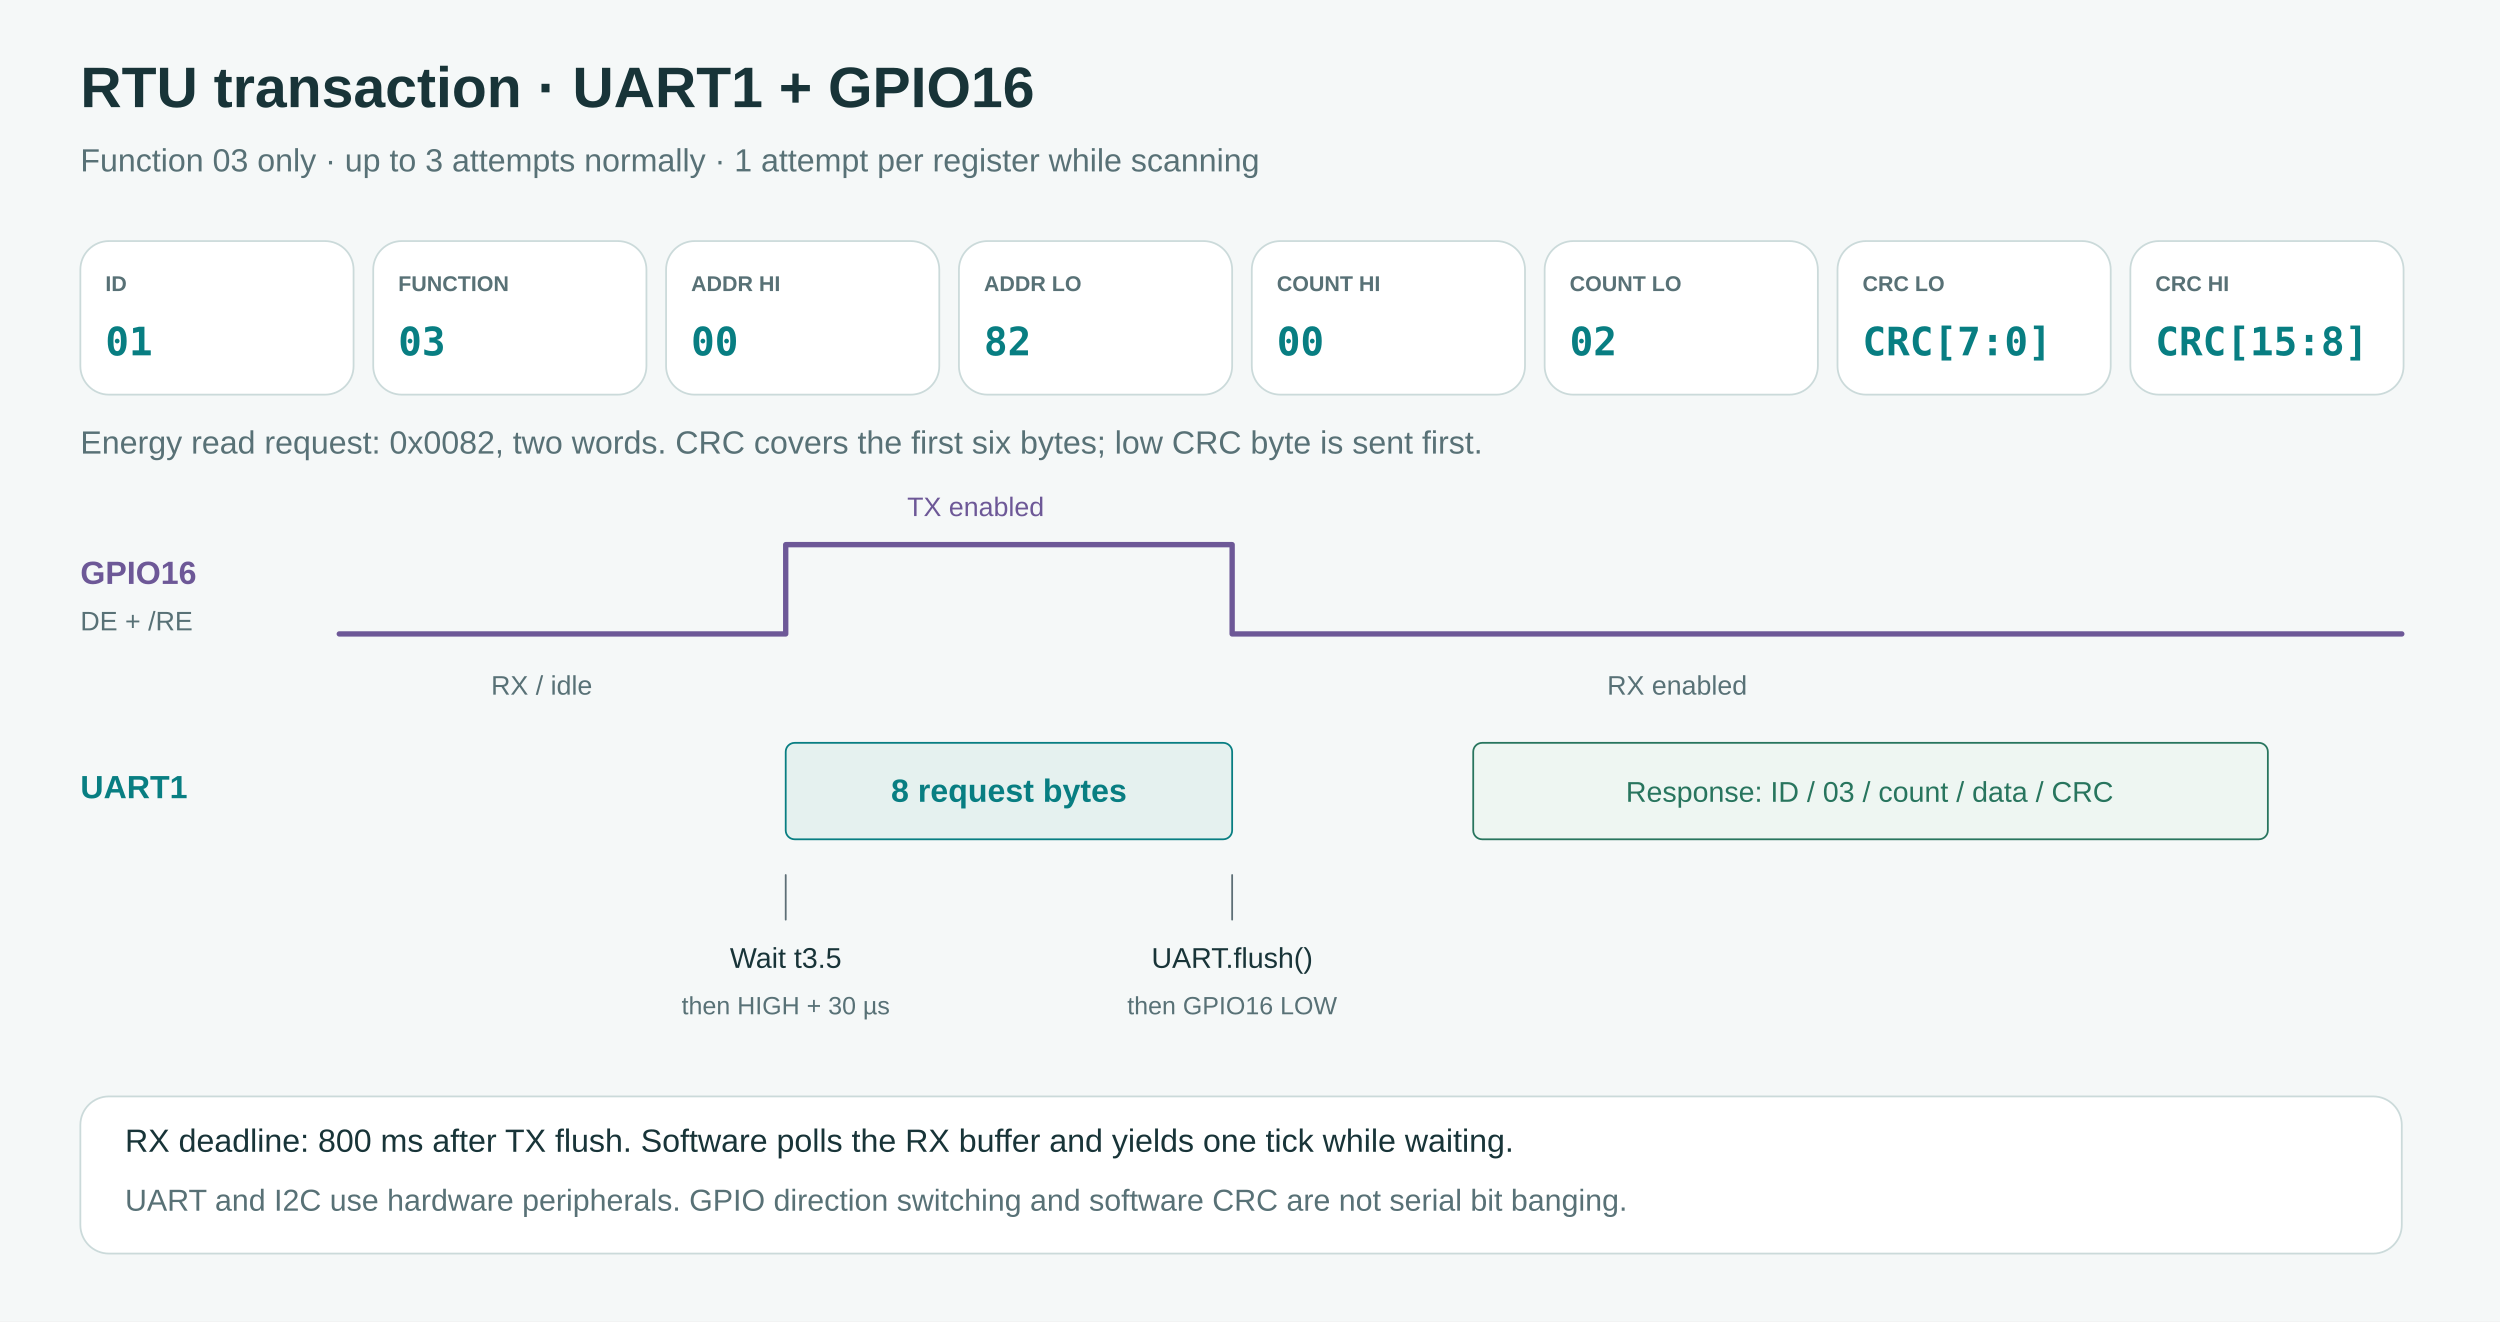
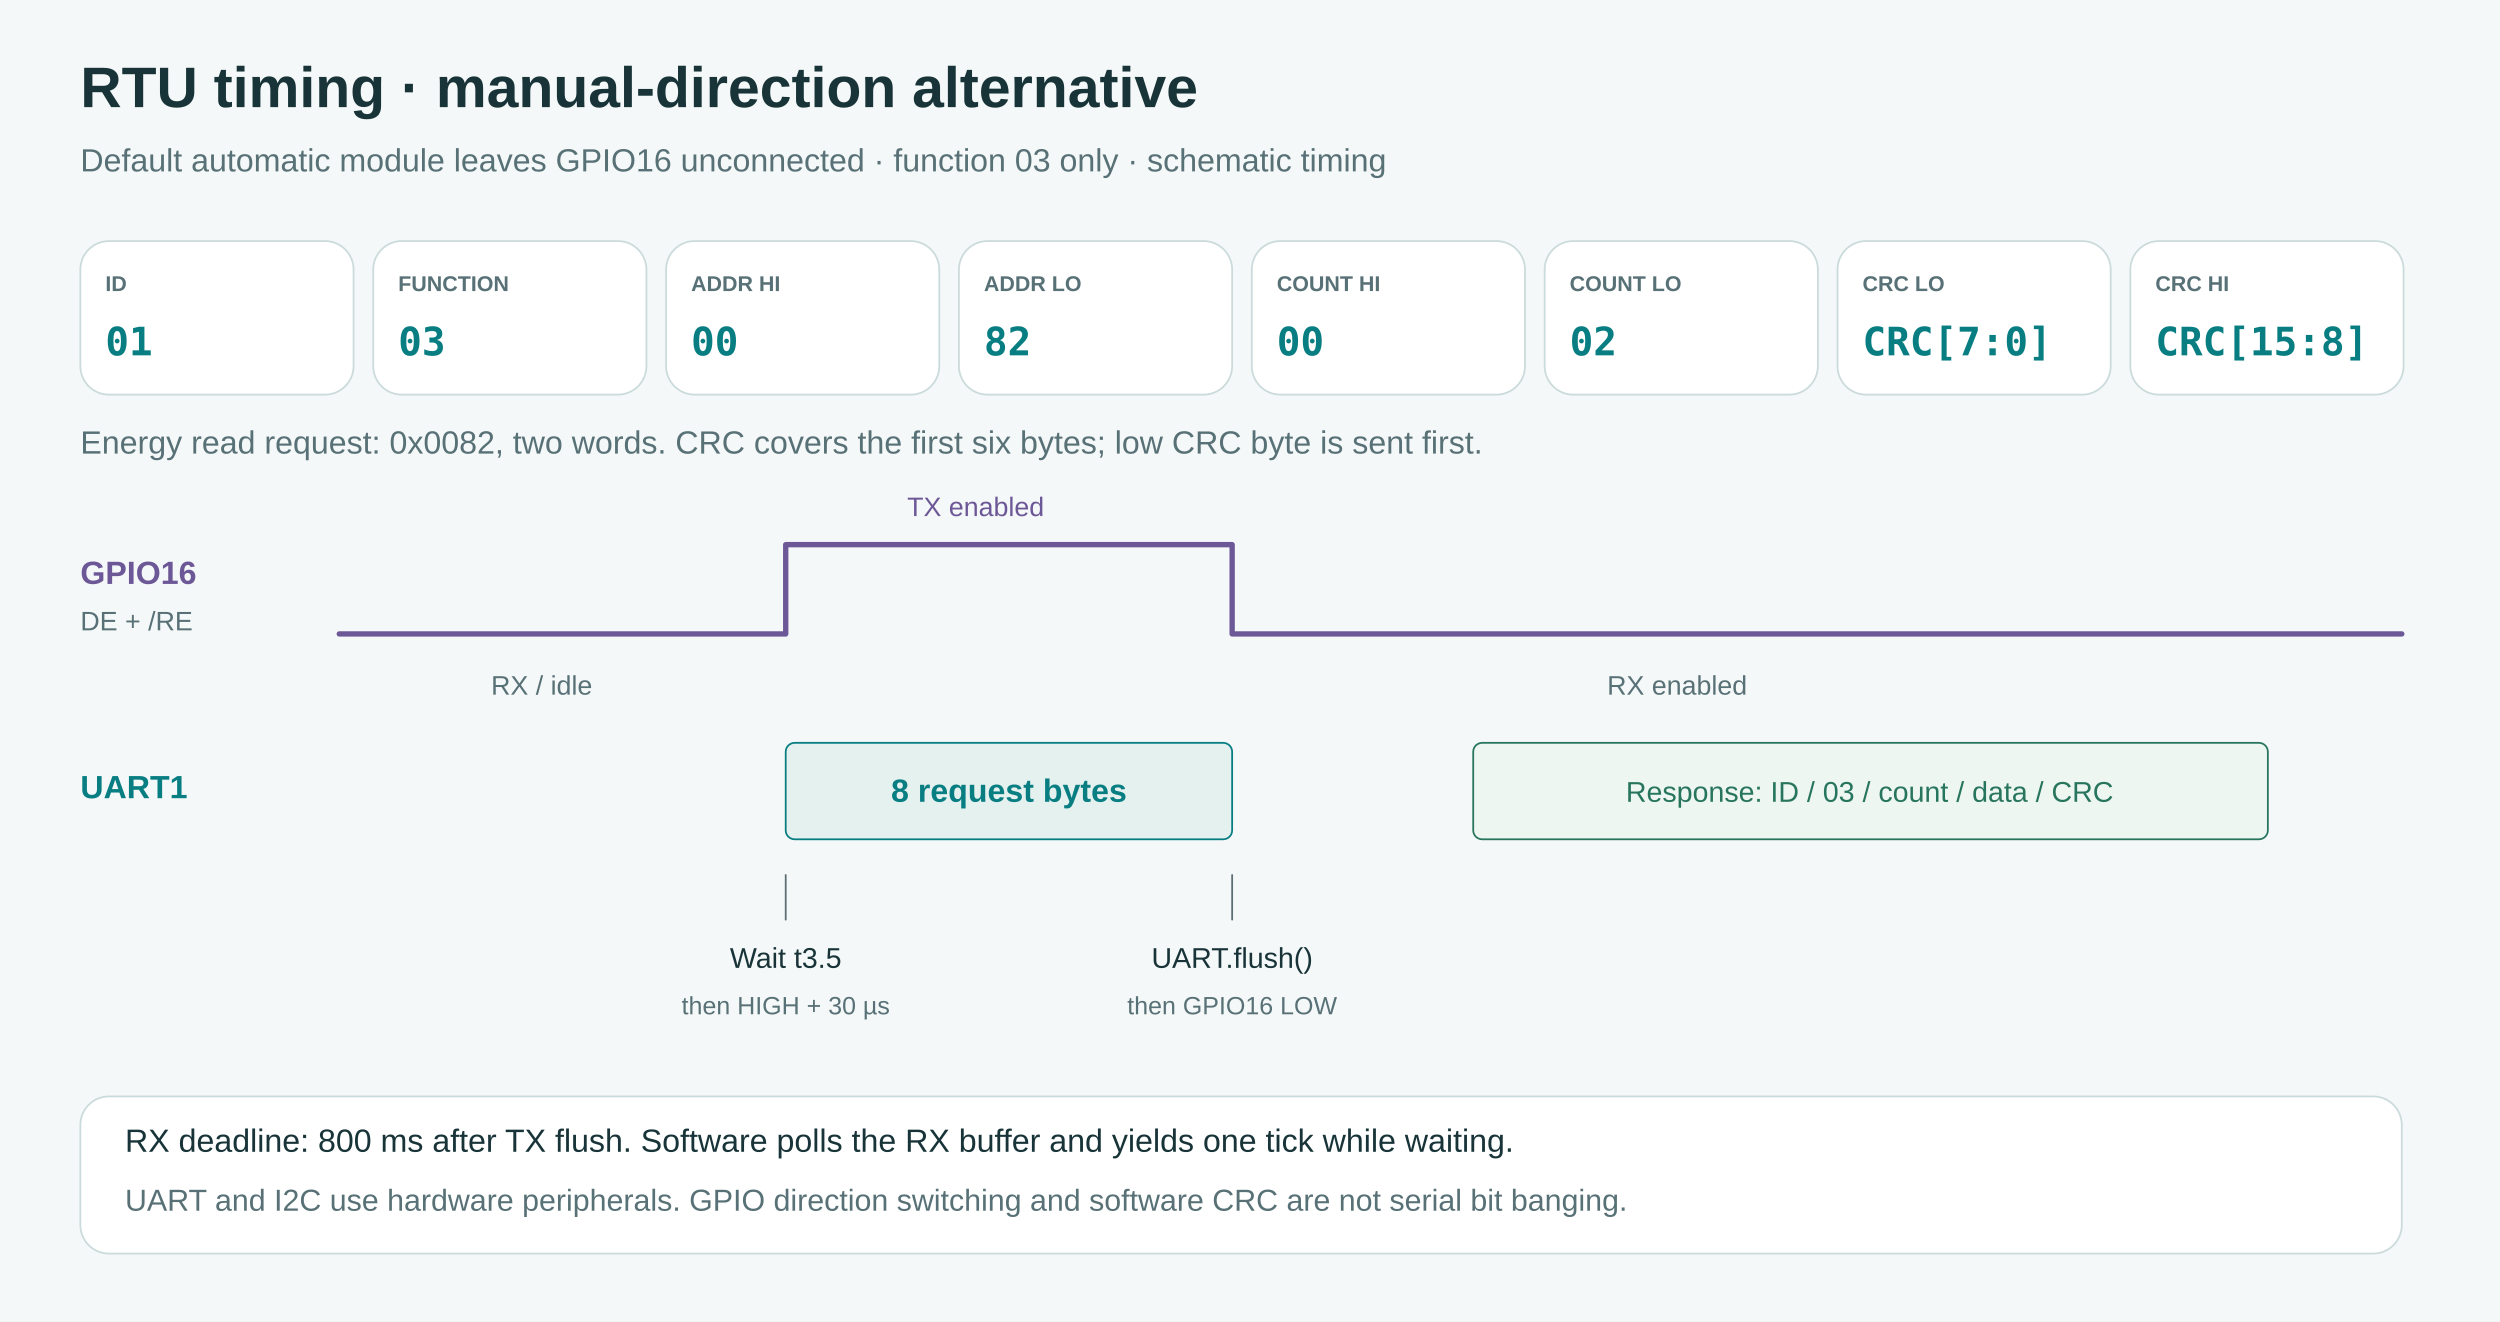
<svg xmlns="http://www.w3.org/2000/svg" width="1400" height="740" viewBox="0 0 1400 740" role="img" aria-labelledby="title desc">
  <rect width="100%" height="100%" fill="#f5f8f8" />
-   <text x="45" y="60" fill="#183438" font-family="Arial, sans-serif" font-size="32" font-weight="700" text-anchor="start">RTU transaction · UART1 + GPIO16</text>
-   <text x="45" y="96" fill="#587176" font-family="Arial, sans-serif" font-size="18" font-weight="400" text-anchor="start">Function 03 only · up to 3 attempts normally · 1 attempt per register while scanning</text>
+   <text x="45" y="60" fill="#183438" font-family="Arial, sans-serif" font-size="32" font-weight="700" text-anchor="start">RTU timing · manual-direction alternative</text>
+   <text x="45" y="96" fill="#587176" font-family="Arial, sans-serif" font-size="18" font-weight="400" text-anchor="start">Default automatic module leaves GPIO16 unconnected · function 03 only · schematic timing</text>
  <rect x="45" y="135" width="153" height="86" rx="16" fill="#ffffff" stroke="#cbdada" />
  <text x="59" y="163" fill="#587176" font-family="Arial, sans-serif" font-size="12" font-weight="600" text-anchor="start">ID</text>
  <text x="59" y="199" fill="#087e82" font-family="Consolas, monospace" font-size="22" font-weight="600" text-anchor="start">01</text>
  <rect x="209" y="135" width="153" height="86" rx="16" fill="#ffffff" stroke="#cbdada" />
  <text x="223" y="163" fill="#587176" font-family="Arial, sans-serif" font-size="12" font-weight="600" text-anchor="start">FUNCTION</text>
  <text x="223" y="199" fill="#087e82" font-family="Consolas, monospace" font-size="22" font-weight="600" text-anchor="start">03</text>
  <rect x="373" y="135" width="153" height="86" rx="16" fill="#ffffff" stroke="#cbdada" />
  <text x="387" y="163" fill="#587176" font-family="Arial, sans-serif" font-size="12" font-weight="600" text-anchor="start">ADDR HI</text>
  <text x="387" y="199" fill="#087e82" font-family="Consolas, monospace" font-size="22" font-weight="600" text-anchor="start">00</text>
  <rect x="537" y="135" width="153" height="86" rx="16" fill="#ffffff" stroke="#cbdada" />
  <text x="551" y="163" fill="#587176" font-family="Arial, sans-serif" font-size="12" font-weight="600" text-anchor="start">ADDR LO</text>
  <text x="551" y="199" fill="#087e82" font-family="Consolas, monospace" font-size="22" font-weight="600" text-anchor="start">82</text>
  <rect x="701" y="135" width="153" height="86" rx="16" fill="#ffffff" stroke="#cbdada" />
  <text x="715" y="163" fill="#587176" font-family="Arial, sans-serif" font-size="12" font-weight="600" text-anchor="start">COUNT HI</text>
  <text x="715" y="199" fill="#087e82" font-family="Consolas, monospace" font-size="22" font-weight="600" text-anchor="start">00</text>
  <rect x="865" y="135" width="153" height="86" rx="16" fill="#ffffff" stroke="#cbdada" />
  <text x="879" y="163" fill="#587176" font-family="Arial, sans-serif" font-size="12" font-weight="600" text-anchor="start">COUNT LO</text>
  <text x="879" y="199" fill="#087e82" font-family="Consolas, monospace" font-size="22" font-weight="600" text-anchor="start">02</text>
  <rect x="1029" y="135" width="153" height="86" rx="16" fill="#ffffff" stroke="#cbdada" />
  <text x="1043" y="163" fill="#587176" font-family="Arial, sans-serif" font-size="12" font-weight="600" text-anchor="start">CRC LO</text>
  <text x="1043" y="199" fill="#087e82" font-family="Consolas, monospace" font-size="22" font-weight="600" text-anchor="start">CRC[7:0]</text>
  <rect x="1193" y="135" width="153" height="86" rx="16" fill="#ffffff" stroke="#cbdada" />
  <text x="1207" y="163" fill="#587176" font-family="Arial, sans-serif" font-size="12" font-weight="600" text-anchor="start">CRC HI</text>
  <text x="1207" y="199" fill="#087e82" font-family="Consolas, monospace" font-size="22" font-weight="600" text-anchor="start">CRC[15:8]</text>
  <text x="45" y="254" fill="#587176" font-family="Arial, sans-serif" font-size="18" font-weight="400" text-anchor="start">Energy read request: 0x0082, two words. CRC covers the first six bytes; low CRC byte is sent first.</text>
  <text x="45" y="327" fill="#6d5897" font-family="Arial, sans-serif" font-size="18" font-weight="600" text-anchor="start">GPIO16</text>
  <text x="45" y="353" fill="#587176" font-family="Arial, sans-serif" font-size="15" font-weight="400" text-anchor="start">DE + /RE</text>
  <polyline points="190,355 440,355 440,305 690,305 690,355 1345,355" fill="none" stroke="#6d5897" stroke-width="3" stroke-linejoin="round" stroke-linecap="round" />
  <text x="275" y="389" fill="#587176" font-family="Arial, sans-serif" font-size="15" font-weight="400" text-anchor="start">RX / idle</text>
  <text x="508" y="289" fill="#6d5897" font-family="Arial, sans-serif" font-size="15" font-weight="400" text-anchor="start">TX enabled</text>
  <text x="900" y="389" fill="#587176" font-family="Arial, sans-serif" font-size="15" font-weight="400" text-anchor="start">RX enabled</text>
  <text x="45" y="447" fill="#087e82" font-family="Arial, sans-serif" font-size="18" font-weight="600" text-anchor="start">UART1</text>
  <rect x="440" y="416" width="250" height="54" rx="5" fill="#e5f1ef" stroke="#087e82" />
  <text x="565" y="449" fill="#087e82" font-family="Arial, sans-serif" font-size="18" font-weight="600" text-anchor="middle">8 request bytes</text>
  <rect x="825" y="416" width="445" height="54" rx="5" fill="#eef6f2" stroke="#28755e" />
  <text x="1047" y="449" fill="#28755e" font-family="Arial, sans-serif" font-size="16" font-weight="400" text-anchor="middle">Response: ID / 03 / count / data / CRC</text>
  <polyline points="440,490 440,515" fill="none" stroke="#5d6f76" stroke-width="1" stroke-linejoin="round" stroke-linecap="round" />
  <text x="440" y="542" fill="#183438" font-family="Arial, sans-serif" font-size="16" font-weight="400" text-anchor="middle">Wait t3.5</text>
  <text x="440" y="568" fill="#587176" font-family="Arial, sans-serif" font-size="14" font-weight="400" text-anchor="middle">then HIGH + 30 µs</text>
  <polyline points="690,490 690,515" fill="none" stroke="#5d6f76" stroke-width="1" stroke-linejoin="round" stroke-linecap="round" />
  <text x="690" y="542" fill="#183438" font-family="Arial, sans-serif" font-size="16" font-weight="400" text-anchor="middle">UART.flush()</text>
  <text x="690" y="568" fill="#587176" font-family="Arial, sans-serif" font-size="14" font-weight="400" text-anchor="middle">then GPIO16 LOW</text>
  <rect x="45" y="614" width="1300" height="88" rx="16" fill="#ffffff" stroke="#cbdada" />
  <text x="70" y="645" fill="#183438" font-family="Arial, sans-serif" font-size="18" font-weight="400" text-anchor="start">RX deadline: 800 ms after TX flush. Software polls the RX buffer and yields one tick while waiting.</text>
  <text x="70" y="678" fill="#587176" font-family="Arial, sans-serif" font-size="17" font-weight="400" text-anchor="start">UART and I2C use hardware peripherals. GPIO direction switching and software CRC are not serial bit banging.</text>
</svg>
